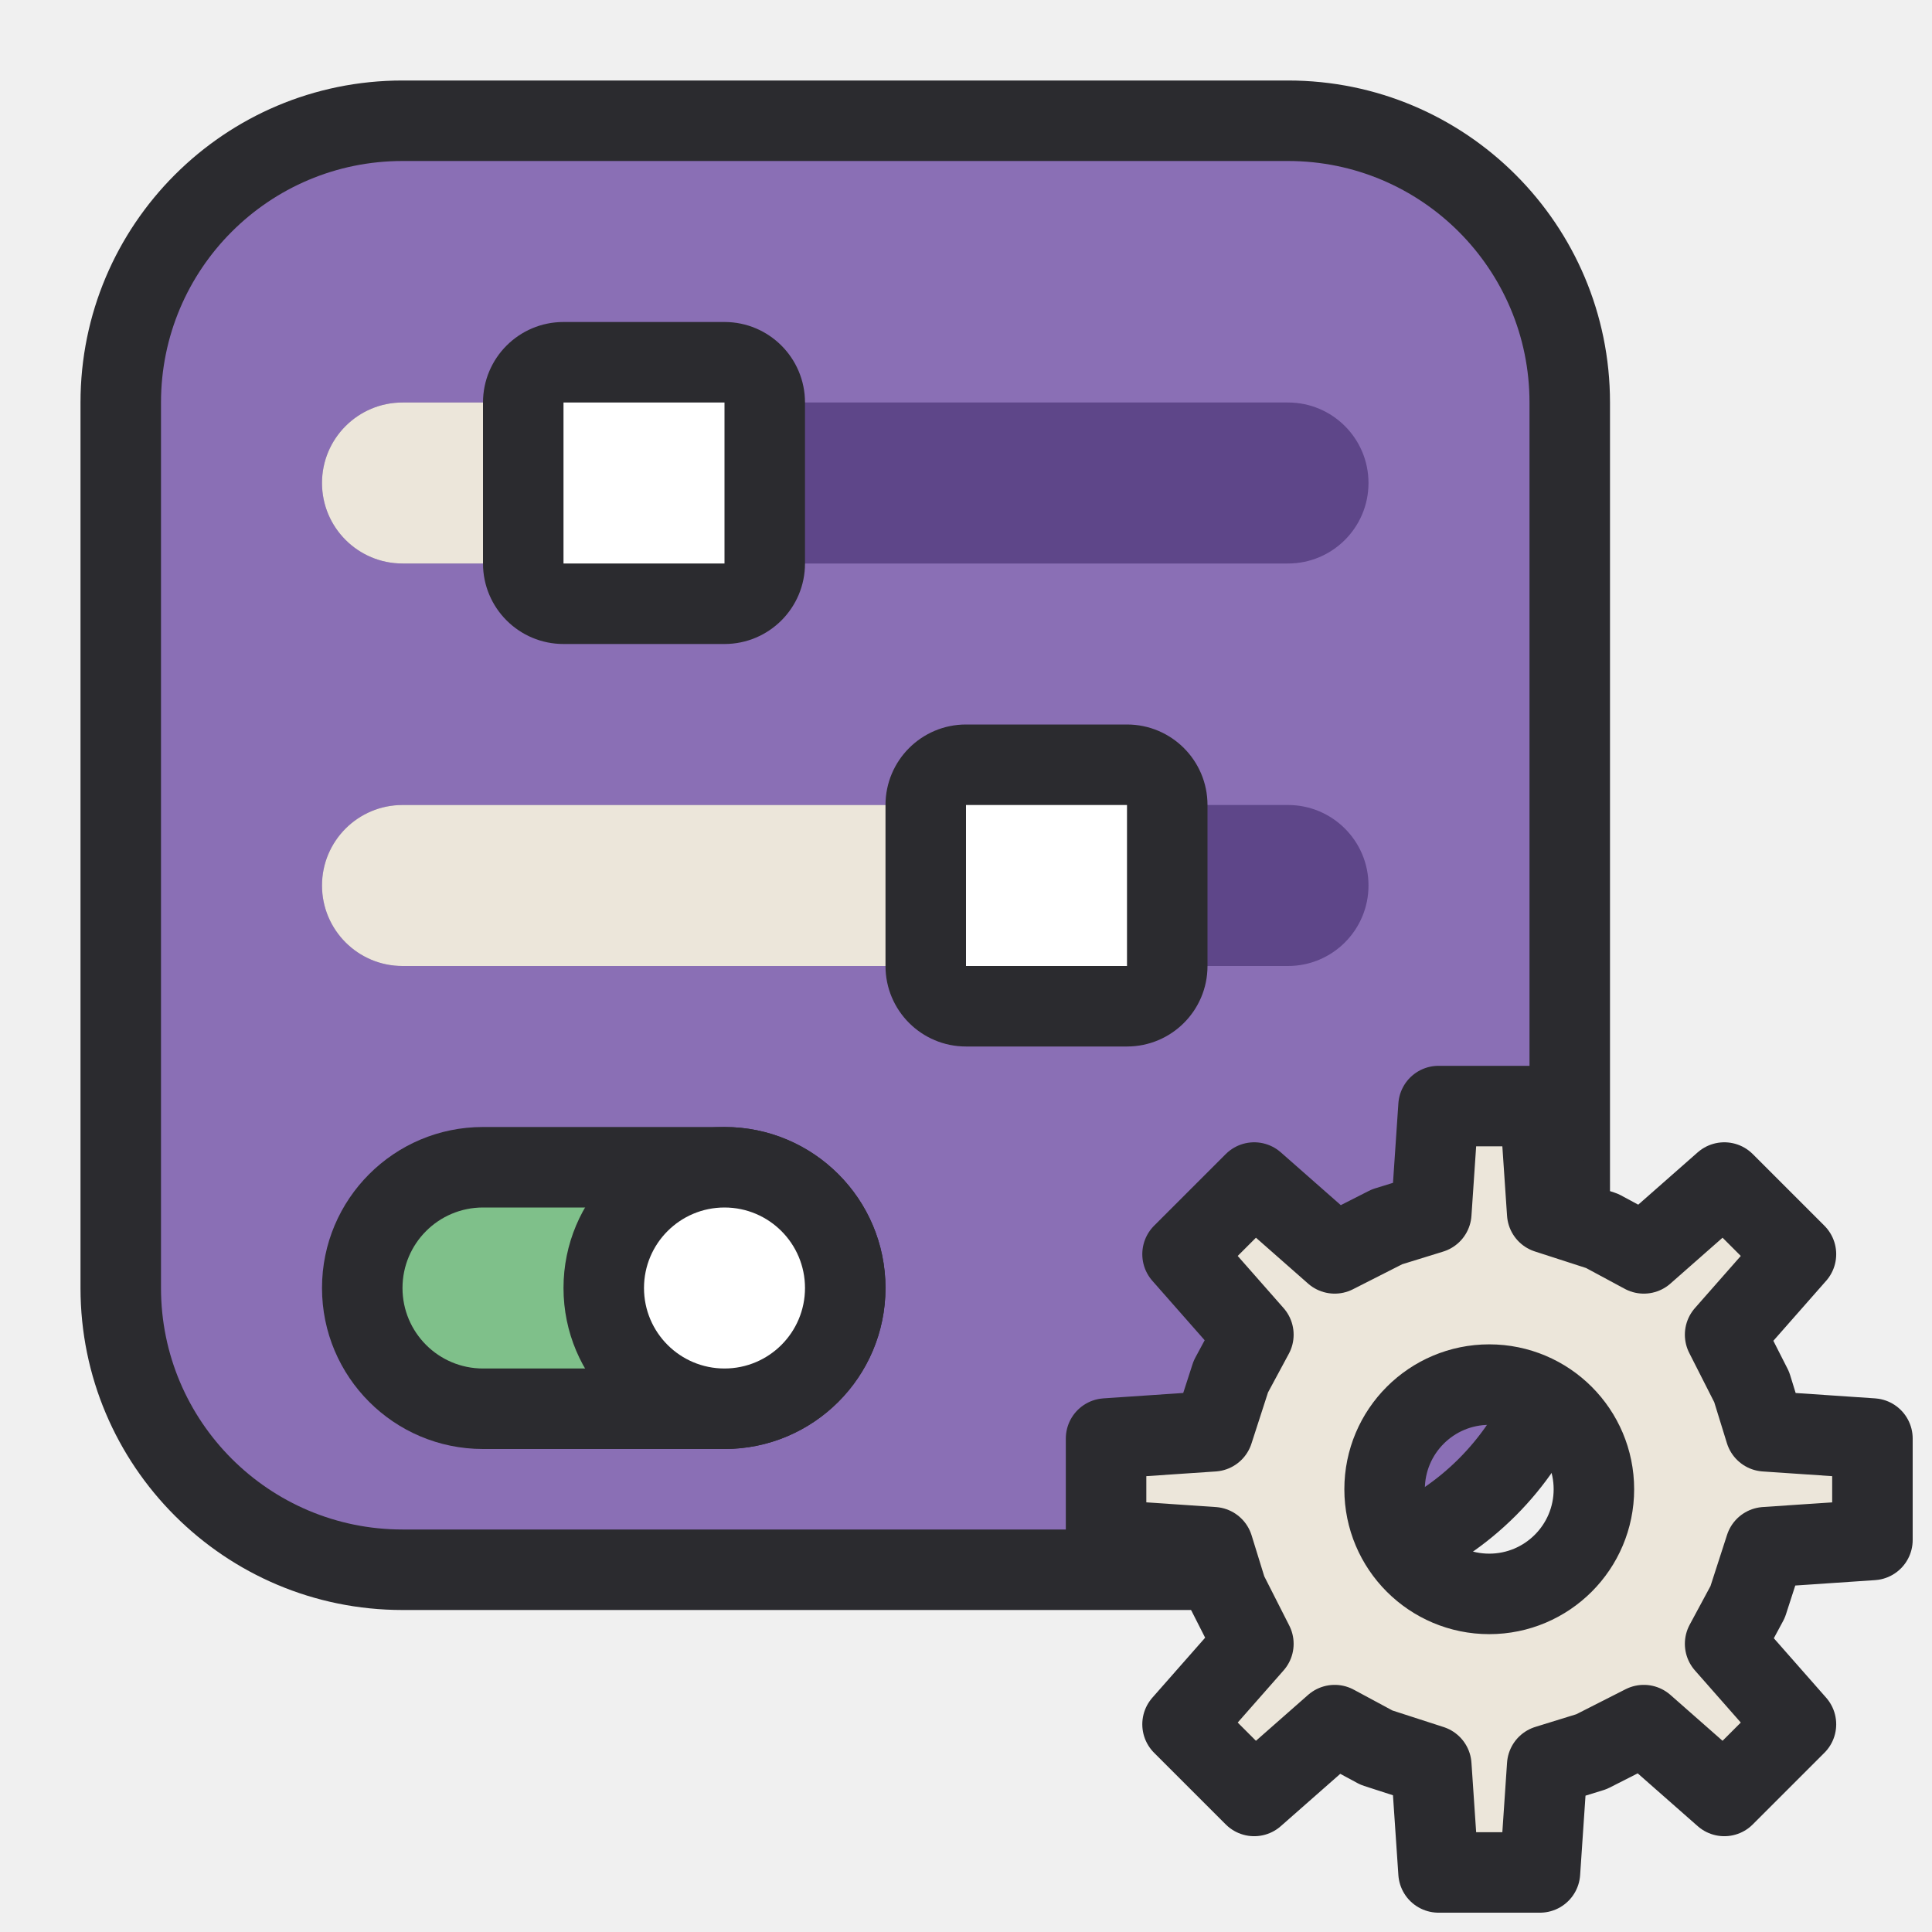
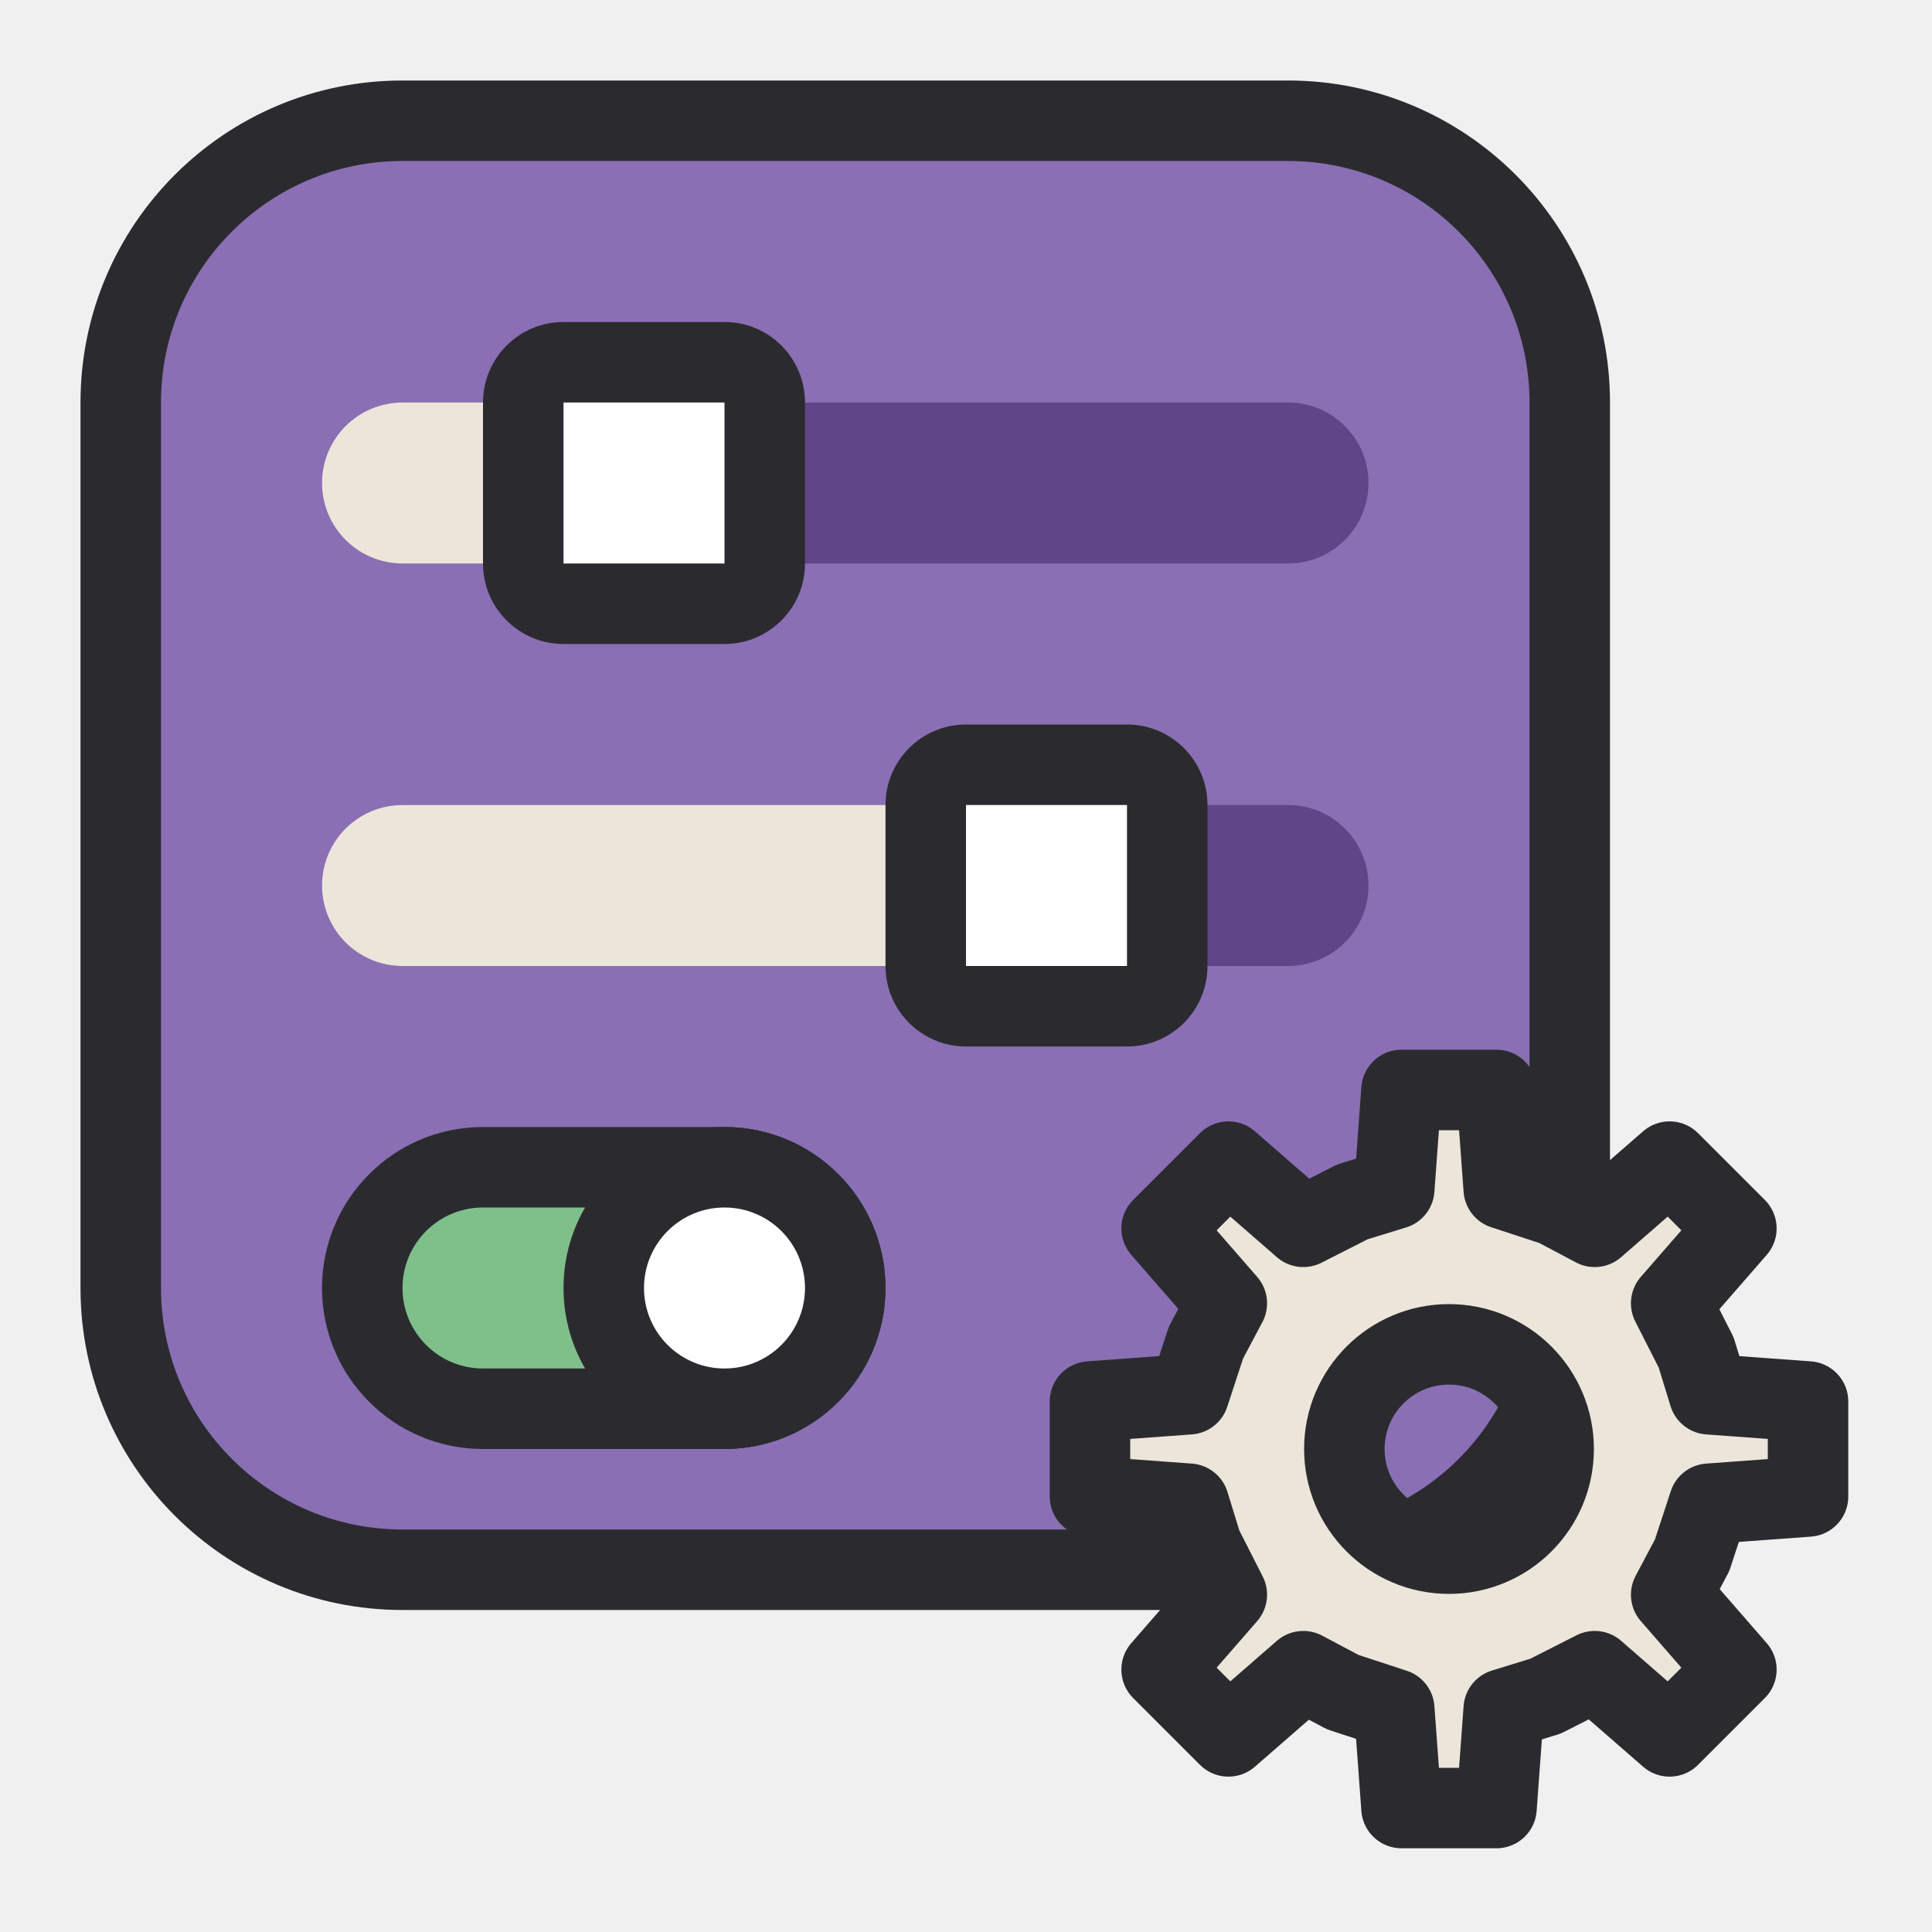
<svg xmlns="http://www.w3.org/2000/svg" width="24" height="24" viewBox="0 0 24 24" shape-rendering="auto">
  <rect x="1" y="1" width="19" height="19" rx="4" fill="#2B2B2F" />
  <rect x="2" y="2" width="17" height="17" rx="3" fill="#8A6FB5" />
  <rect x="4" y="5" width="13" height="2" rx="1" fill="#5E4689" />
  <rect x="4" y="5" width="4" height="2" rx="1" fill="#ECE6DA" />
  <rect x="6" y="4" width="4" height="4" rx="1" fill="#2B2B2F" />
  <rect x="7" y="5" width="2" height="2" fill="#FFFFFF" />
  <rect x="4" y="10" width="13" height="2" rx="1" fill="#5E4689" />
  <rect x="4" y="10" width="9" height="2" rx="1" fill="#ECE6DA" />
  <rect x="11" y="9" width="4" height="4" rx="1" fill="#2B2B2F" />
  <rect x="12" y="10" width="2" height="2" fill="#FFFFFF" />
  <rect x="4" y="14" width="7" height="4" rx="2" fill="#2B2B2F" />
  <rect x="5" y="15" width="5" height="2" rx="1" fill="#7FC08A" />
  <rect x="7" y="14" width="4" height="4" rx="2" fill="#2B2B2F" />
  <rect x="8" y="15" width="2" height="2" rx="1" fill="#FFFFFF" />
-   <path d="M17.23 15.24 L17.78 15.07 L17.87 13.74 L19.13 13.74 L19.22 15.07 L19.9 15.29 L20.42 15.57 L21.42 14.69 L22.31 15.58 L21.43 16.58 L21.76 17.23 L21.93 17.78 L23.26 17.87 L23.26 19.13 L21.93 19.22 L21.71 19.9 L21.43 20.42 L22.31 21.42 L21.42 22.31 L20.42 21.43 L19.77 21.76 L19.22 21.93 L19.13 23.26 L17.87 23.26 L17.78 21.93 L17.1 21.71 L16.58 21.43 L15.58 22.31 L14.69 21.42 L15.57 20.42 L15.24 19.77 L15.07 19.22 L13.74 19.13 L13.74 17.87 L15.07 17.78 L15.29 17.1 L15.57 16.58 L14.69 15.58 L15.58 14.69 L16.58 15.57 Z M17.2 18.5 A1.3 1.3 0 1 0 19.8 18.5 A1.3 1.3 0 1 0 17.2 18.5 Z" fill="#ECE6DA" stroke="#2B2B2F" stroke-width="1" stroke-linejoin="round" stroke-linecap="round" fill-rule="evenodd" />
+   <path d="M16.8 14.93 L17.32 14.77 L17.41 13.54 L18.59 13.54 L18.68 14.77 L19.32 14.98 L19.81 15.24 L20.74 14.43 L21.57 15.26 L20.76 16.19 L21.07 16.8 L21.23 17.32 L22.46 17.41 L22.46 18.59 L21.23 18.68 L21.02 19.32 L20.76 19.81 L21.57 20.74 L20.74 21.57 L19.81 20.76 L19.2 21.07 L18.68 21.23 L18.59 22.46 L17.41 22.46 L17.32 21.23 L16.68 21.02 L16.19 20.76 L15.26 21.57 L14.43 20.74 L15.24 19.81 L14.93 19.2 L14.77 18.68 L13.54 18.59 L13.54 17.41 L14.77 17.32 L14.98 16.68 L15.24 16.19 L14.43 15.26 L15.26 14.43 L16.19 15.24 Z M16.7 18 A1.3 1.3 0 1 0 19.3 18 A1.3 1.3 0 1 0 16.7 18 Z" fill="#ECE6DA" stroke="#2B2B2F" stroke-width="1" stroke-linejoin="round" stroke-linecap="round" fill-rule="evenodd" />
</svg>
